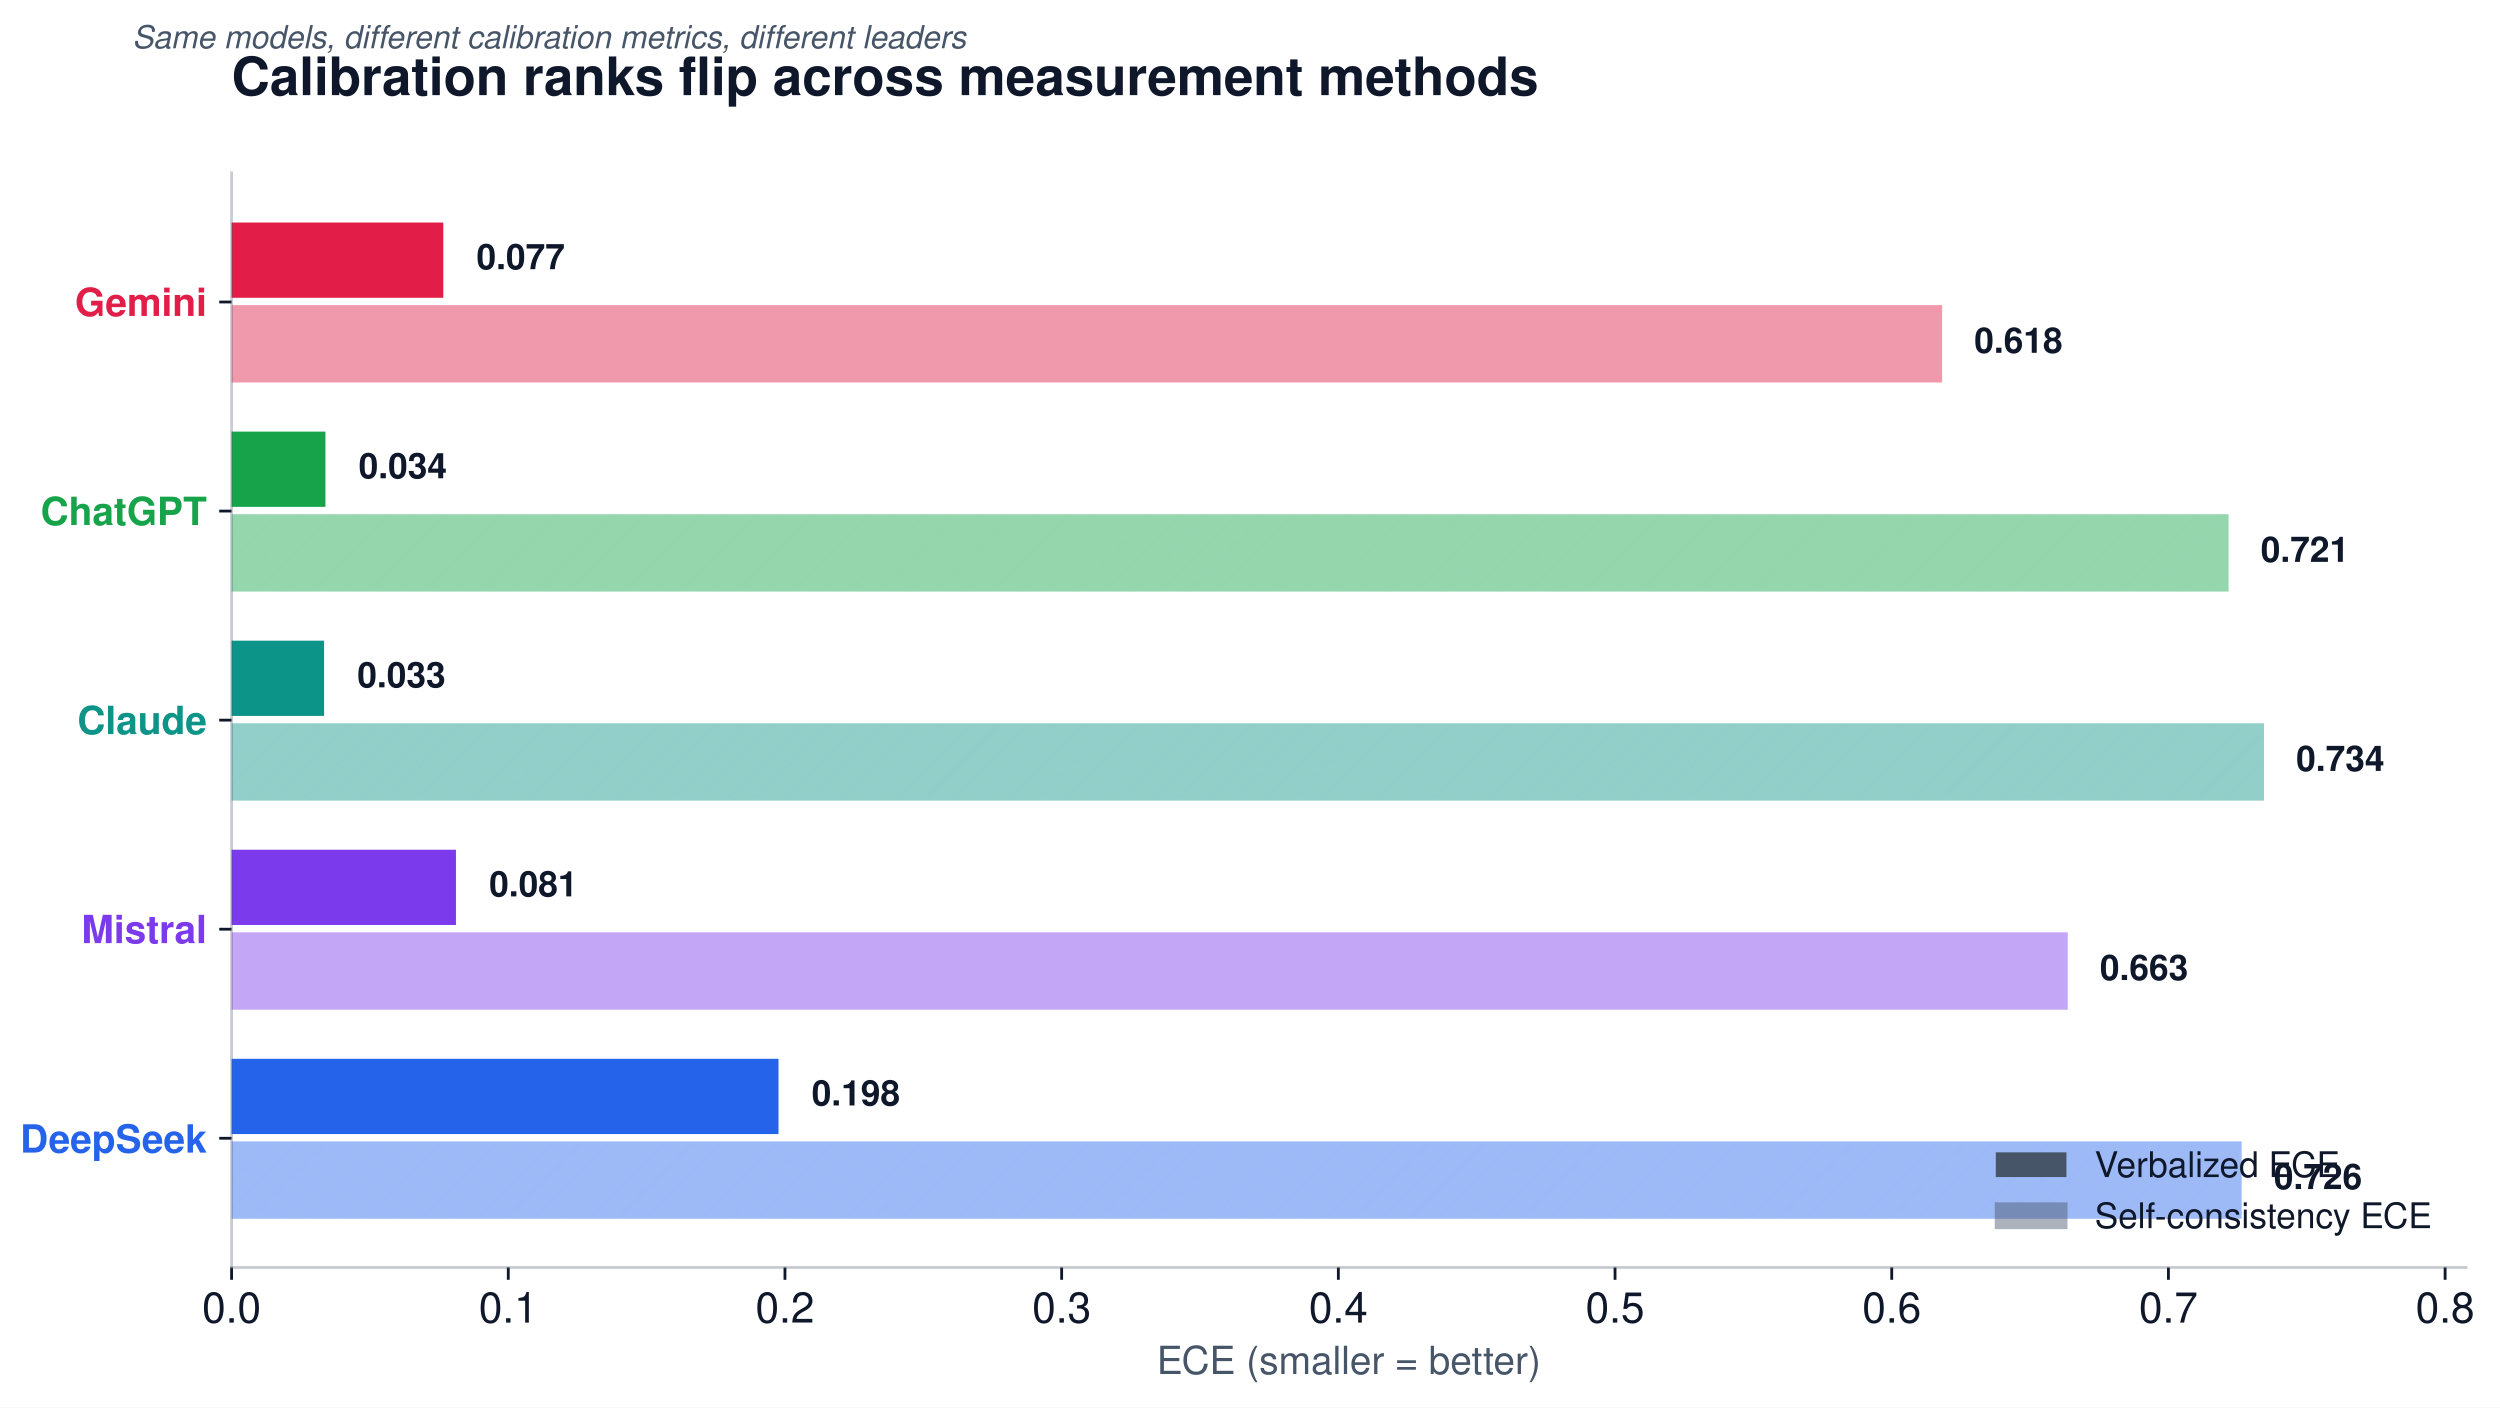
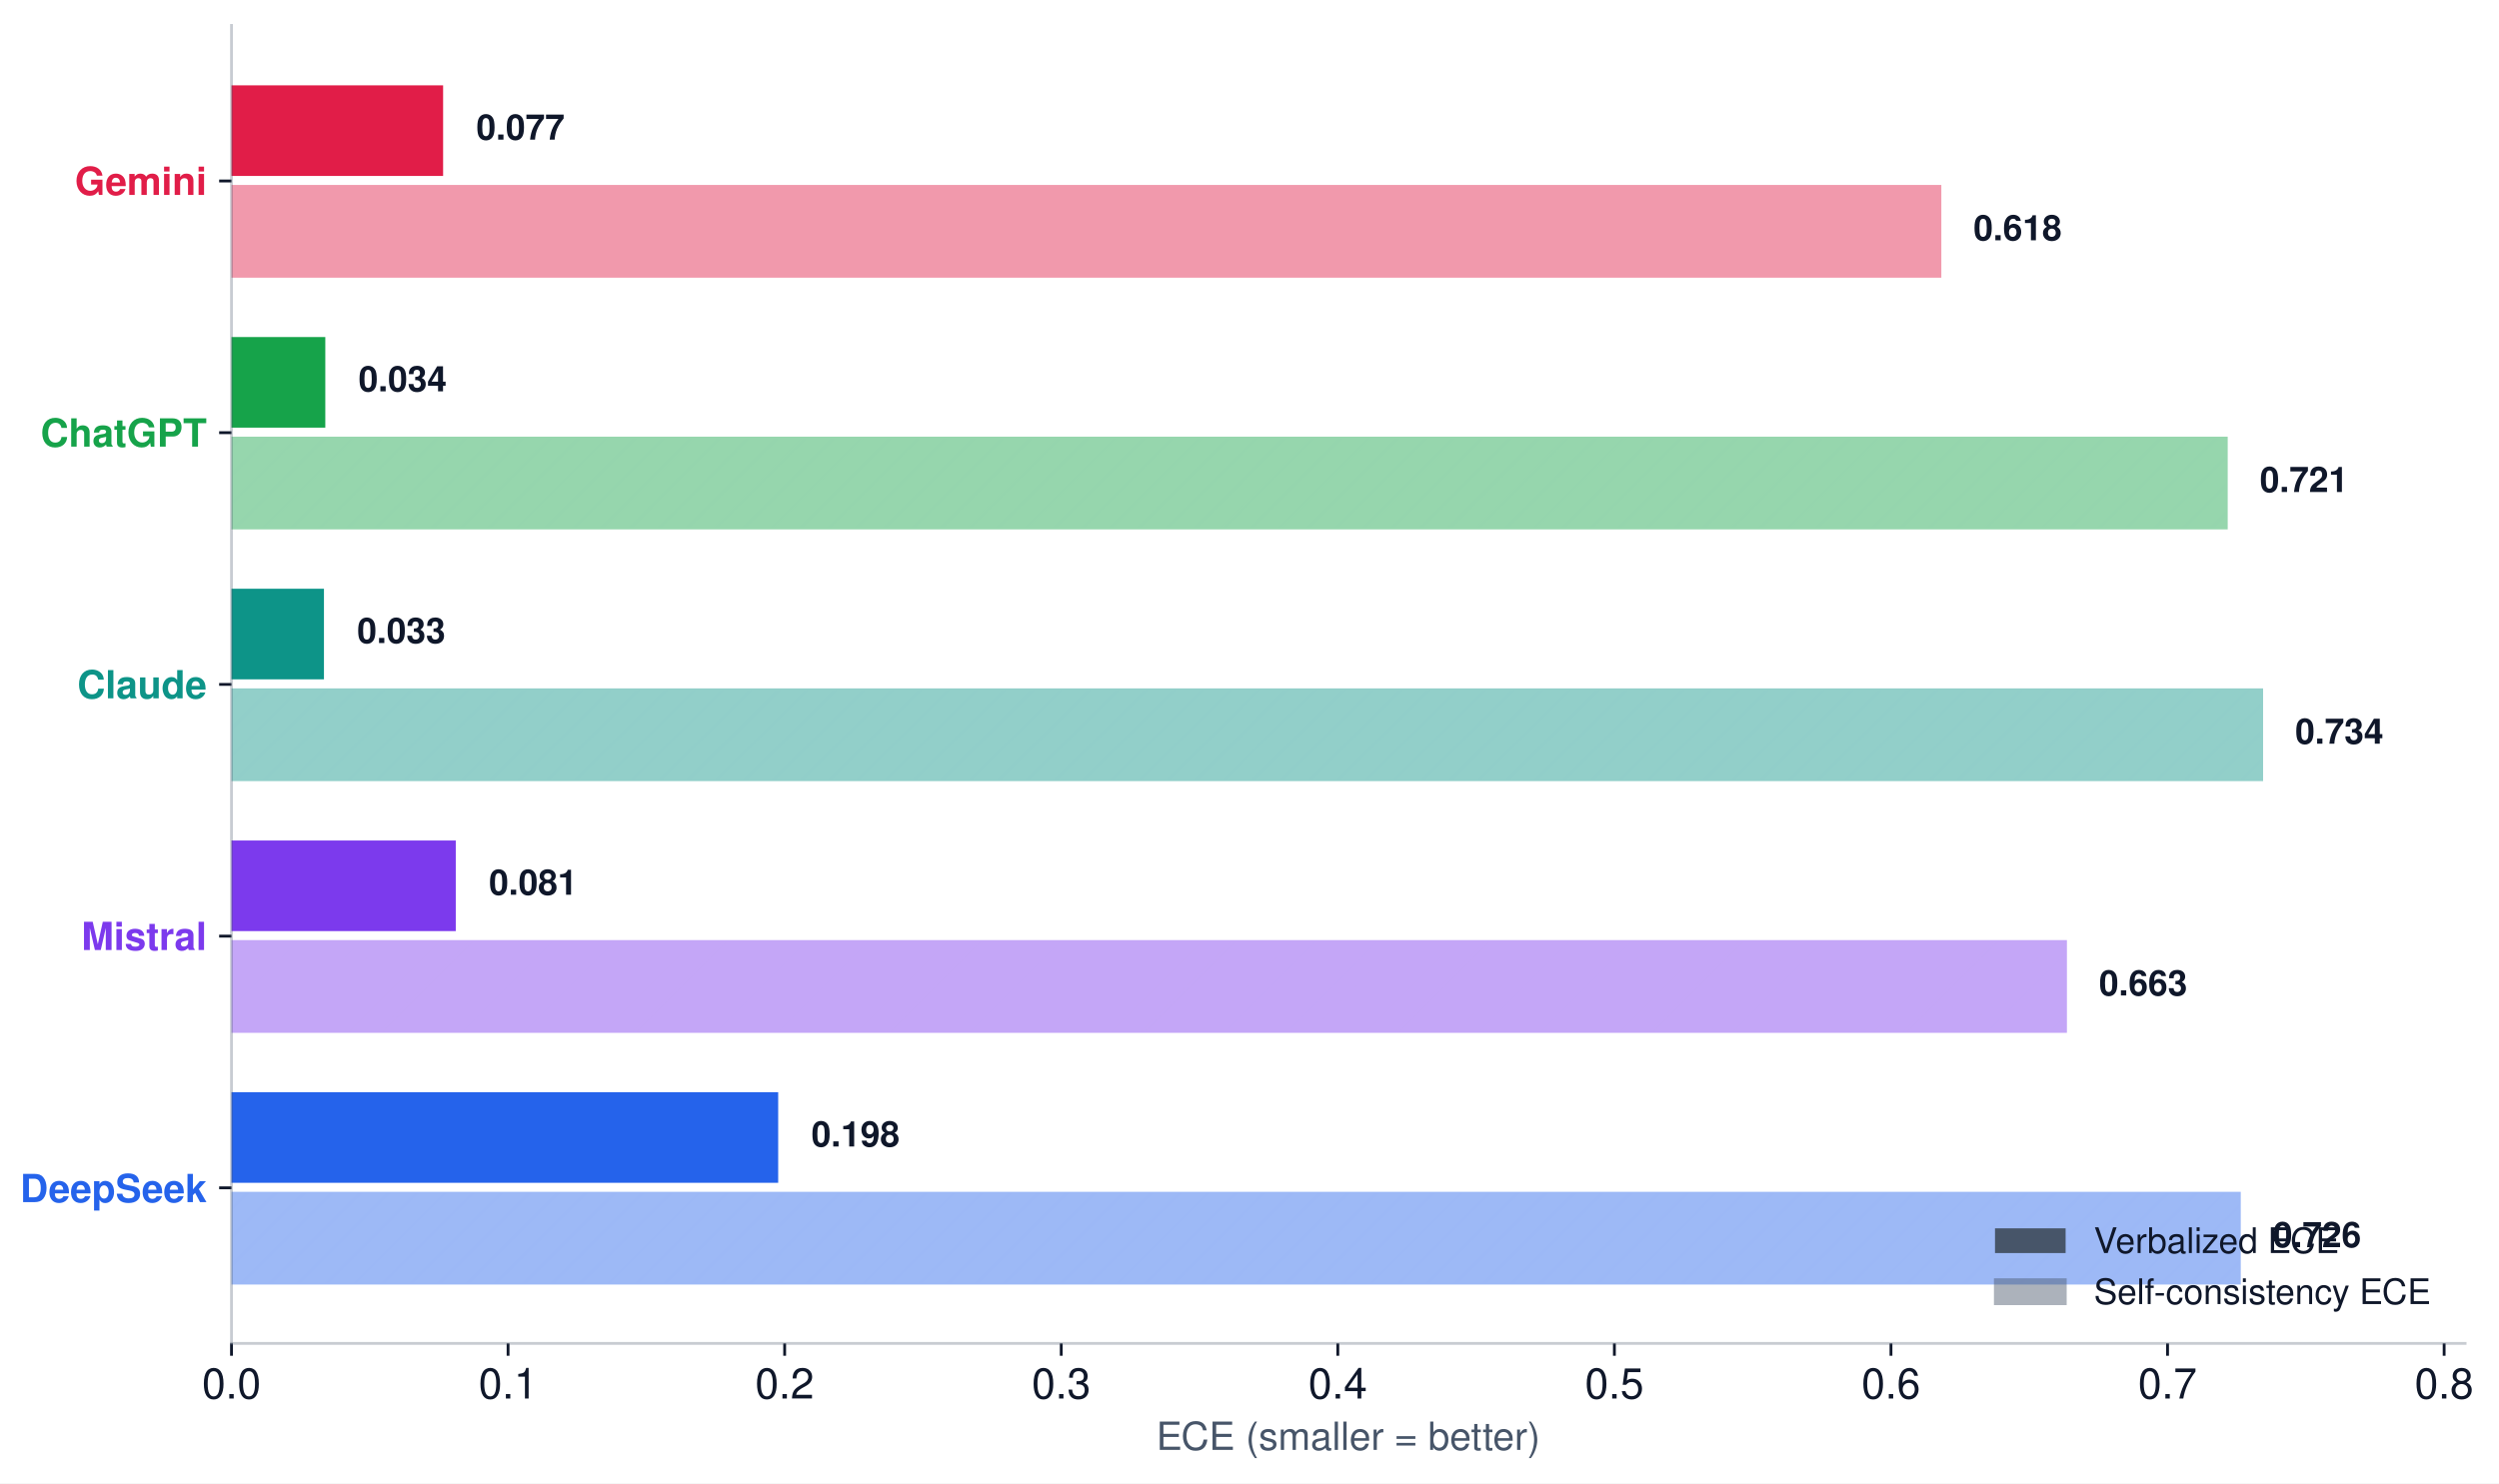
- <svg xmlns="http://www.w3.org/2000/svg" xmlns:xlink="http://www.w3.org/1999/xlink" width="707.801pt" height="398.507pt" viewBox="0 0 707.801 398.507" version="1.1">
+ <svg xmlns="http://www.w3.org/2000/svg" xmlns:xlink="http://www.w3.org/1999/xlink" width="707.801pt" height="420.261pt" viewBox="0 0 707.801 420.261" version="1.1">
  <defs>
    <style type="text/css">*{stroke-linejoin: round; stroke-linecap: butt}</style>
  </defs>
  <g id="figure_1">
    <g id="patch_1">
-       <path d="M 0 398.507  L 707.801 398.507  L 707.801 0  L 0 0  z " style="fill: #ffffff" />
+       <path d="M 0 420.261  L 707.801 420.261  L 707.801 0  L 0 0  z " style="fill: #ffffff" />
    </g>
    <g id="axes_1">
      <g id="patch_2">
-         <path d="M 65.567 358.847  L 698.197 358.847  L 698.197 48.925  L 65.567 48.925  z " style="fill: #ffffff" />
+         <path d="M 65.567 380.601  L 698.197 380.601  L 698.197 7.2  L 65.567 7.2  z " style="fill: #ffffff" />
      </g>
      <g id="matplotlib.axis_1">
        <g id="xtick_1">
          <g id="line2d_1">
            <defs>
-               <path id="mfec5d543ee" d="M 0 0  L 0 3.5  " style="stroke: #0f172a; stroke-width: 0.8" />
+               <path id="m1476641908" d="M 0 0  L 0 3.5  " style="stroke: #0f172a; stroke-width: 0.8" />
            </defs>
            <g>
-               <use xlink:href="#mfec5d543ee" x="65.567" y="358.847" style="fill: #0f172a; stroke: #0f172a; stroke-width: 0.8" />
+               <use xlink:href="#m1476641908" x="65.567" y="380.601" style="fill: #0f172a; stroke: #0f172a; stroke-width: 0.8" />
            </g>
          </g>
          <g id="text_1">
-             <text style="font-size: 12px; font-family: 'Helvetica', 'Arial', 'DejaVu Sans', sans-serif; text-anchor: middle; fill: #0f172a" x="65.567" y="374.455" transform="rotate(-0 65.56656 374.4554)">0.0</text>
+             <text style="font-size: 12px; font-family: 'Helvetica', 'Arial', 'DejaVu Sans', sans-serif; text-anchor: middle; fill: #0f172a" x="65.567" y="396.209" transform="rotate(-0 65.56656 396.2094)">0.0</text>
          </g>
        </g>
        <g id="xtick_2">
          <g id="line2d_2">
            <g>
-               <use xlink:href="#mfec5d543ee" x="143.903" y="358.847" style="fill: #0f172a; stroke: #0f172a; stroke-width: 0.8" />
+               <use xlink:href="#m1476641908" x="143.903" y="380.601" style="fill: #0f172a; stroke: #0f172a; stroke-width: 0.8" />
            </g>
          </g>
          <g id="text_2">
-             <text style="font-size: 12px; font-family: 'Helvetica', 'Arial', 'DejaVu Sans', sans-serif; text-anchor: middle; fill: #0f172a" x="143.903" y="374.455" transform="rotate(-0 143.9034 374.4554)">0.1</text>
+             <text style="font-size: 12px; font-family: 'Helvetica', 'Arial', 'DejaVu Sans', sans-serif; text-anchor: middle; fill: #0f172a" x="143.903" y="396.209" transform="rotate(-0 143.9034 396.2094)">0.1</text>
          </g>
        </g>
        <g id="xtick_3">
          <g id="line2d_3">
            <g>
-               <use xlink:href="#mfec5d543ee" x="222.24" y="358.847" style="fill: #0f172a; stroke: #0f172a; stroke-width: 0.8" />
+               <use xlink:href="#m1476641908" x="222.24" y="380.601" style="fill: #0f172a; stroke: #0f172a; stroke-width: 0.8" />
            </g>
          </g>
          <g id="text_3">
-             <text style="font-size: 12px; font-family: 'Helvetica', 'Arial', 'DejaVu Sans', sans-serif; text-anchor: middle; fill: #0f172a" x="222.24" y="374.455" transform="rotate(-0 222.2402 374.4554)">0.2</text>
+             <text style="font-size: 12px; font-family: 'Helvetica', 'Arial', 'DejaVu Sans', sans-serif; text-anchor: middle; fill: #0f172a" x="222.24" y="396.209" transform="rotate(-0 222.2402 396.2094)">0.2</text>
          </g>
        </g>
        <g id="xtick_4">
          <g id="line2d_4">
            <g>
-               <use xlink:href="#mfec5d543ee" x="300.577" y="358.847" style="fill: #0f172a; stroke: #0f172a; stroke-width: 0.8" />
+               <use xlink:href="#m1476641908" x="300.577" y="380.601" style="fill: #0f172a; stroke: #0f172a; stroke-width: 0.8" />
            </g>
          </g>
          <g id="text_4">
-             <text style="font-size: 12px; font-family: 'Helvetica', 'Arial', 'DejaVu Sans', sans-serif; text-anchor: middle; fill: #0f172a" x="300.577" y="374.455" transform="rotate(-0 300.5771 374.4554)">0.3</text>
+             <text style="font-size: 12px; font-family: 'Helvetica', 'Arial', 'DejaVu Sans', sans-serif; text-anchor: middle; fill: #0f172a" x="300.577" y="396.209" transform="rotate(-0 300.5771 396.2094)">0.3</text>
          </g>
        </g>
        <g id="xtick_5">
          <g id="line2d_5">
            <g>
-               <use xlink:href="#mfec5d543ee" x="378.914" y="358.847" style="fill: #0f172a; stroke: #0f172a; stroke-width: 0.8" />
+               <use xlink:href="#m1476641908" x="378.914" y="380.601" style="fill: #0f172a; stroke: #0f172a; stroke-width: 0.8" />
            </g>
          </g>
          <g id="text_5">
-             <text style="font-size: 12px; font-family: 'Helvetica', 'Arial', 'DejaVu Sans', sans-serif; text-anchor: middle; fill: #0f172a" x="378.914" y="374.455" transform="rotate(-0 378.9139 374.4554)">0.4</text>
+             <text style="font-size: 12px; font-family: 'Helvetica', 'Arial', 'DejaVu Sans', sans-serif; text-anchor: middle; fill: #0f172a" x="378.914" y="396.209" transform="rotate(-0 378.9139 396.2094)">0.4</text>
          </g>
        </g>
        <g id="xtick_6">
          <g id="line2d_6">
            <g>
-               <use xlink:href="#mfec5d543ee" x="457.251" y="358.847" style="fill: #0f172a; stroke: #0f172a; stroke-width: 0.8" />
+               <use xlink:href="#m1476641908" x="457.251" y="380.601" style="fill: #0f172a; stroke: #0f172a; stroke-width: 0.8" />
            </g>
          </g>
          <g id="text_6">
-             <text style="font-size: 12px; font-family: 'Helvetica', 'Arial', 'DejaVu Sans', sans-serif; text-anchor: middle; fill: #0f172a" x="457.251" y="374.455" transform="rotate(-0 457.2508 374.4554)">0.5</text>
+             <text style="font-size: 12px; font-family: 'Helvetica', 'Arial', 'DejaVu Sans', sans-serif; text-anchor: middle; fill: #0f172a" x="457.251" y="396.209" transform="rotate(-0 457.2508 396.2094)">0.5</text>
          </g>
        </g>
        <g id="xtick_7">
          <g id="line2d_7">
            <g>
-               <use xlink:href="#mfec5d543ee" x="535.588" y="358.847" style="fill: #0f172a; stroke: #0f172a; stroke-width: 0.8" />
+               <use xlink:href="#m1476641908" x="535.588" y="380.601" style="fill: #0f172a; stroke: #0f172a; stroke-width: 0.8" />
            </g>
          </g>
          <g id="text_7">
-             <text style="font-size: 12px; font-family: 'Helvetica', 'Arial', 'DejaVu Sans', sans-serif; text-anchor: middle; fill: #0f172a" x="535.588" y="374.455" transform="rotate(-0 535.5876 374.4554)">0.6</text>
+             <text style="font-size: 12px; font-family: 'Helvetica', 'Arial', 'DejaVu Sans', sans-serif; text-anchor: middle; fill: #0f172a" x="535.588" y="396.209" transform="rotate(-0 535.5876 396.2094)">0.6</text>
          </g>
        </g>
        <g id="xtick_8">
          <g id="line2d_8">
            <g>
-               <use xlink:href="#mfec5d543ee" x="613.924" y="358.847" style="fill: #0f172a; stroke: #0f172a; stroke-width: 0.8" />
+               <use xlink:href="#m1476641908" x="613.924" y="380.601" style="fill: #0f172a; stroke: #0f172a; stroke-width: 0.8" />
            </g>
          </g>
          <g id="text_8">
-             <text style="font-size: 12px; font-family: 'Helvetica', 'Arial', 'DejaVu Sans', sans-serif; text-anchor: middle; fill: #0f172a" x="613.924" y="374.455" transform="rotate(-0 613.9244 374.4554)">0.7</text>
+             <text style="font-size: 12px; font-family: 'Helvetica', 'Arial', 'DejaVu Sans', sans-serif; text-anchor: middle; fill: #0f172a" x="613.924" y="396.209" transform="rotate(-0 613.9244 396.2094)">0.7</text>
          </g>
        </g>
        <g id="xtick_9">
          <g id="line2d_9">
            <g>
-               <use xlink:href="#mfec5d543ee" x="692.261" y="358.847" style="fill: #0f172a; stroke: #0f172a; stroke-width: 0.8" />
+               <use xlink:href="#m1476641908" x="692.261" y="380.601" style="fill: #0f172a; stroke: #0f172a; stroke-width: 0.8" />
            </g>
          </g>
          <g id="text_9">
-             <text style="font-size: 12px; font-family: 'Helvetica', 'Arial', 'DejaVu Sans', sans-serif; text-anchor: middle; fill: #0f172a" x="692.261" y="374.455" transform="rotate(-0 692.2613 374.4554)">0.8</text>
+             <text style="font-size: 12px; font-family: 'Helvetica', 'Arial', 'DejaVu Sans', sans-serif; text-anchor: middle; fill: #0f172a" x="692.261" y="396.209" transform="rotate(-0 692.2613 396.2094)">0.8</text>
          </g>
        </g>
        <g id="text_10">
-           <text style="font-size: 11px; font-family: 'Helvetica', 'Arial', 'DejaVu Sans', sans-serif; text-anchor: middle; fill: #475569" x="381.882" y="389.014" transform="rotate(-0 381.882 389.0141)">ECE (smaller = better)</text>
+           <text style="font-size: 11px; font-family: 'Helvetica', 'Arial', 'DejaVu Sans', sans-serif; text-anchor: middle; fill: #475569" x="381.882" y="410.768" transform="rotate(-0 381.882 410.7681)">ECE (smaller = better)</text>
        </g>
      </g>
      <g id="matplotlib.axis_2">
        <g id="ytick_1">
          <g id="line2d_10">
            <defs>
-               <path id="mbd822fa91c" d="M 0 0  L -3.5 0  " style="stroke: #0f172a; stroke-width: 0.8" />
+               <path id="m768ae7f95d" d="M 0 0  L -3.5 0  " style="stroke: #0f172a; stroke-width: 0.8" />
            </defs>
            <g>
-               <use xlink:href="#mbd822fa91c" x="65.567" y="85.505" style="fill: #0f172a; stroke: #0f172a; stroke-width: 0.8" />
+               <use xlink:href="#m768ae7f95d" x="65.567" y="51.272" style="fill: #0f172a; stroke: #0f172a; stroke-width: 0.8" />
            </g>
          </g>
          <g id="text_11">
-             <text style="font-weight: 700; font-size: 11px; font-family: 'Helvetica', 'Arial', 'DejaVu Sans', sans-serif; text-anchor: end; fill: #e11d48" x="58.567" y="89.45" transform="rotate(-0 58.56656 89.45001)">Gemini</text>
+             <text style="font-weight: 700; font-size: 11px; font-family: 'Helvetica', 'Arial', 'DejaVu Sans', sans-serif; text-anchor: end; fill: #e11d48" x="58.567" y="55.218" transform="rotate(-0 58.56656 55.21758)">Gemini</text>
          </g>
        </g>
        <g id="ytick_2">
          <g id="line2d_11">
            <g>
-               <use xlink:href="#mbd822fa91c" x="65.567" y="144.695" style="fill: #0f172a; stroke: #0f172a; stroke-width: 0.8" />
+               <use xlink:href="#m768ae7f95d" x="65.567" y="122.586" style="fill: #0f172a; stroke: #0f172a; stroke-width: 0.8" />
            </g>
          </g>
          <g id="text_12">
-             <text style="font-weight: 700; font-size: 11px; font-family: 'Helvetica', 'Arial', 'DejaVu Sans', sans-serif; text-anchor: end; fill: #16a34a" x="58.567" y="148.641" transform="rotate(-0 58.56656 148.6407)">ChatGPT</text>
+             <text style="font-weight: 700; font-size: 11px; font-family: 'Helvetica', 'Arial', 'DejaVu Sans', sans-serif; text-anchor: end; fill: #16a34a" x="58.567" y="126.532" transform="rotate(-0 58.56656 126.5318)">ChatGPT</text>
          </g>
        </g>
        <g id="ytick_3">
          <g id="line2d_12">
            <g>
-               <use xlink:href="#mbd822fa91c" x="65.567" y="203.886" style="fill: #0f172a; stroke: #0f172a; stroke-width: 0.8" />
+               <use xlink:href="#m768ae7f95d" x="65.567" y="193.901" style="fill: #0f172a; stroke: #0f172a; stroke-width: 0.8" />
            </g>
          </g>
          <g id="text_13">
-             <text style="font-weight: 700; font-size: 11px; font-family: 'Helvetica', 'Arial', 'DejaVu Sans', sans-serif; text-anchor: end; fill: #0d9488" x="58.567" y="207.831" transform="rotate(-0 58.56656 207.8314)">Claude</text>
+             <text style="font-weight: 700; font-size: 11px; font-family: 'Helvetica', 'Arial', 'DejaVu Sans', sans-serif; text-anchor: end; fill: #0d9488" x="58.567" y="197.846" transform="rotate(-0 58.56656 197.846)">Claude</text>
          </g>
        </g>
        <g id="ytick_4">
          <g id="line2d_13">
            <g>
-               <use xlink:href="#mbd822fa91c" x="65.567" y="263.077" style="fill: #0f172a; stroke: #0f172a; stroke-width: 0.8" />
+               <use xlink:href="#m768ae7f95d" x="65.567" y="265.215" style="fill: #0f172a; stroke: #0f172a; stroke-width: 0.8" />
            </g>
          </g>
          <g id="text_14">
-             <text style="font-weight: 700; font-size: 11px; font-family: 'Helvetica', 'Arial', 'DejaVu Sans', sans-serif; text-anchor: end; fill: #7c3aed" x="58.567" y="267.022" transform="rotate(-0 58.56656 267.0221)">Mistral</text>
+             <text style="font-weight: 700; font-size: 11px; font-family: 'Helvetica', 'Arial', 'DejaVu Sans', sans-serif; text-anchor: end; fill: #7c3aed" x="58.567" y="269.16" transform="rotate(-0 58.56656 269.1602)">Mistral</text>
          </g>
        </g>
        <g id="ytick_5">
          <g id="line2d_14">
            <g>
-               <use xlink:href="#mbd822fa91c" x="65.567" y="322.267" style="fill: #0f172a; stroke: #0f172a; stroke-width: 0.8" />
+               <use xlink:href="#m768ae7f95d" x="65.567" y="336.529" style="fill: #0f172a; stroke: #0f172a; stroke-width: 0.8" />
            </g>
          </g>
          <g id="text_15">
-             <text style="font-weight: 700; font-size: 11px; font-family: 'Helvetica', 'Arial', 'DejaVu Sans', sans-serif; text-anchor: end; fill: #2563eb" x="58.567" y="326.32" transform="rotate(-0 58.56656 326.3202)">DeepSeek</text>
+             <text style="font-weight: 700; font-size: 11px; font-family: 'Helvetica', 'Arial', 'DejaVu Sans', sans-serif; text-anchor: end; fill: #2563eb" x="58.567" y="340.582" transform="rotate(-0 58.56656 340.5819)">DeepSeek</text>
          </g>
        </g>
      </g>
      <g id="patch_3">
-         <path d="M 65.567 63.012  L 125.503 63.012  L 125.503 84.321  L 65.567 84.321  z " clip-path="url(#p038b631be4)" style="fill: #e11d48" />
+         <path d="M 65.567 24.173  L 125.503 24.173  L 125.503 49.846  L 65.567 49.846  z " clip-path="url(#pfe45857b0f)" style="fill: #e11d48" />
      </g>
      <g id="patch_4">
-         <path d="M 65.567 86.688  L 549.552 86.688  L 549.552 107.997  L 65.567 107.997  z " clip-path="url(#p038b631be4)" style="fill: url(#h825118cf6a); opacity: 0.45; stroke: #e11d48; stroke-width: 0.6; stroke-linejoin: miter" />
+         <path d="M 65.567 52.698  L 549.552 52.698  L 549.552 78.372  L 65.567 78.372  z " clip-path="url(#pfe45857b0f)" style="fill: url(#hab2ef8f8ba); opacity: 0.45; stroke: #e11d48; stroke-width: 0.6; stroke-linejoin: miter" />
      </g>
      <g id="patch_5">
-         <path d="M 65.567 122.203  L 92.137 122.203  L 92.137 143.512  L 65.567 143.512  z " clip-path="url(#p038b631be4)" style="fill: #16a34a" />
+         <path d="M 65.567 95.487  L 92.137 95.487  L 92.137 121.16  L 65.567 121.16  z " clip-path="url(#pfe45857b0f)" style="fill: #16a34a" />
      </g>
      <g id="patch_6">
-         <path d="M 65.567 145.879  L 630.662 145.879  L 630.662 167.188  L 65.567 167.188  z " clip-path="url(#p038b631be4)" style="fill: url(#h0d89ec2c8f); opacity: 0.45; stroke: #16a34a; stroke-width: 0.6; stroke-linejoin: miter" />
+         <path d="M 65.567 124.013  L 630.662 124.013  L 630.662 149.686  L 65.567 149.686  z " clip-path="url(#pfe45857b0f)" style="fill: url(#h097b52ffb1); opacity: 0.45; stroke: #16a34a; stroke-width: 0.6; stroke-linejoin: miter" />
      </g>
      <g id="patch_7">
-         <path d="M 65.567 181.394  L 91.755 181.394  L 91.755 202.702  L 65.567 202.702  z " clip-path="url(#p038b631be4)" style="fill: #0d9488" />
+         <path d="M 65.567 166.801  L 91.755 166.801  L 91.755 192.474  L 65.567 192.474  z " clip-path="url(#pfe45857b0f)" style="fill: #0d9488" />
      </g>
      <g id="patch_8">
-         <path d="M 65.567 205.07  L 640.685 205.07  L 640.685 226.378  L 65.567 226.378  z " clip-path="url(#p038b631be4)" style="fill: url(#h4f7c75eb86); opacity: 0.45; stroke: #0d9488; stroke-width: 0.6; stroke-linejoin: miter" />
+         <path d="M 65.567 195.327  L 640.685 195.327  L 640.685 221  L 65.567 221  z " clip-path="url(#pfe45857b0f)" style="fill: url(#h27e8153b1d); opacity: 0.45; stroke: #0d9488; stroke-width: 0.6; stroke-linejoin: miter" />
      </g>
      <g id="patch_9">
-         <path d="M 65.567 240.584  L 129.091 240.584  L 129.091 261.893  L 65.567 261.893  z " clip-path="url(#p038b631be4)" style="fill: #7c3aed" />
+         <path d="M 65.567 238.115  L 129.091 238.115  L 129.091 263.789  L 65.567 263.789  z " clip-path="url(#pfe45857b0f)" style="fill: #7c3aed" />
      </g>
      <g id="patch_10">
-         <path d="M 65.567 264.261  L 585.12 264.261  L 585.12 285.569  L 65.567 285.569  z " clip-path="url(#p038b631be4)" style="fill: url(#h9fa28013cb); opacity: 0.45; stroke: #7c3aed; stroke-width: 0.6; stroke-linejoin: miter" />
+         <path d="M 65.567 266.641  L 585.12 266.641  L 585.12 292.314  L 65.567 292.314  z " clip-path="url(#pfe45857b0f)" style="fill: url(#h407be12ef1); opacity: 0.45; stroke: #7c3aed; stroke-width: 0.6; stroke-linejoin: miter" />
      </g>
      <g id="patch_11">
-         <path d="M 65.567 299.775  L 220.408 299.775  L 220.408 321.084  L 65.567 321.084  z " clip-path="url(#p038b631be4)" style="fill: #2563eb" />
+         <path d="M 65.567 309.43  L 220.408 309.43  L 220.408 335.103  L 65.567 335.103  z " clip-path="url(#pfe45857b0f)" style="fill: #2563eb" />
      </g>
      <g id="patch_12">
-         <path d="M 65.567 323.451  L 634.36 323.451  L 634.36 344.76  L 65.567 344.76  z " clip-path="url(#p038b631be4)" style="fill: url(#h26e0041ad7); opacity: 0.45; stroke: #2563eb; stroke-width: 0.6; stroke-linejoin: miter" />
+         <path d="M 65.567 337.955  L 634.36 337.955  L 634.36 363.628  L 65.567 363.628  z " clip-path="url(#pfe45857b0f)" style="fill: url(#hef1b6b4bdd); opacity: 0.45; stroke: #2563eb; stroke-width: 0.6; stroke-linejoin: miter" />
      </g>
      <g id="patch_13">
-         <path d="M 65.567 358.847  L 65.567 48.925  " style="fill: none; opacity: 0.3; stroke: #475569; stroke-width: 0.8; stroke-linejoin: miter; stroke-linecap: square" />
+         <path d="M 65.567 380.601  L 65.567 7.2  " style="fill: none; opacity: 0.3; stroke: #475569; stroke-width: 0.8; stroke-linejoin: miter; stroke-linecap: square" />
      </g>
      <g id="patch_14">
-         <path d="M 65.567 358.847  L 698.197 358.847  " style="fill: none; opacity: 0.3; stroke: #475569; stroke-width: 0.8; stroke-linejoin: miter; stroke-linecap: square" />
+         <path d="M 65.567 380.601  L 698.197 380.601  " style="fill: none; opacity: 0.3; stroke: #475569; stroke-width: 0.8; stroke-linejoin: miter; stroke-linecap: square" />
      </g>
      <g id="text_16">
-         <text style="font-weight: 700; font-size: 10px; font-family: 'Helvetica', 'Arial', 'DejaVu Sans', sans-serif; text-anchor: start; fill: #0f172a" x="134.903" y="76.211" transform="rotate(-0 134.9031 76.21101)">0.077</text>
+         <text style="font-weight: 700; font-size: 10px; font-family: 'Helvetica', 'Arial', 'DejaVu Sans', sans-serif; text-anchor: start; fill: #0f172a" x="134.903" y="39.554" transform="rotate(-0 134.9031 39.55387)">0.077</text>
      </g>
      <g id="text_17">
-         <text style="font-weight: 700; font-size: 10px; font-family: 'Helvetica', 'Arial', 'DejaVu Sans', sans-serif; text-anchor: start; fill: #0f172a" x="558.952" y="99.887" transform="rotate(-0 558.9524 99.88729)">0.618</text>
+         <text style="font-weight: 700; font-size: 10px; font-family: 'Helvetica', 'Arial', 'DejaVu Sans', sans-serif; text-anchor: start; fill: #0f172a" x="558.952" y="68.08" transform="rotate(-0 558.9524 68.07956)">0.618</text>
      </g>
      <g id="text_18">
-         <text style="font-weight: 700; font-size: 10px; font-family: 'Helvetica', 'Arial', 'DejaVu Sans', sans-serif; text-anchor: start; fill: #0f172a" x="101.537" y="135.402" transform="rotate(-0 101.5374 135.4017)">0.034</text>
+         <text style="font-weight: 700; font-size: 10px; font-family: 'Helvetica', 'Arial', 'DejaVu Sans', sans-serif; text-anchor: start; fill: #0f172a" x="101.537" y="110.868" transform="rotate(-0 101.5374 110.8681)">0.034</text>
      </g>
      <g id="text_19">
-         <text style="font-weight: 700; font-size: 10px; font-family: 'Helvetica', 'Arial', 'DejaVu Sans', sans-serif; text-anchor: start; fill: #0f172a" x="640.063" y="159.078" transform="rotate(-0 640.0627 159.078)">0.721</text>
+         <text style="font-weight: 700; font-size: 10px; font-family: 'Helvetica', 'Arial', 'DejaVu Sans', sans-serif; text-anchor: start; fill: #0f172a" x="640.063" y="139.394" transform="rotate(-0 640.0627 139.3938)">0.721</text>
      </g>
      <g id="text_20">
-         <text style="font-weight: 700; font-size: 10px; font-family: 'Helvetica', 'Arial', 'DejaVu Sans', sans-serif; text-anchor: start; fill: #0f172a" x="101.156" y="194.592" transform="rotate(-0 101.1556 194.5924)">0.033</text>
+         <text style="font-weight: 700; font-size: 10px; font-family: 'Helvetica', 'Arial', 'DejaVu Sans', sans-serif; text-anchor: start; fill: #0f172a" x="101.156" y="182.182" transform="rotate(-0 101.1556 182.1823)">0.033</text>
      </g>
      <g id="text_21">
-         <text style="font-weight: 700; font-size: 10px; font-family: 'Helvetica', 'Arial', 'DejaVu Sans', sans-serif; text-anchor: start; fill: #0f172a" x="650.086" y="218.269" transform="rotate(-0 650.0859 218.2687)">0.734</text>
+         <text style="font-weight: 700; font-size: 10px; font-family: 'Helvetica', 'Arial', 'DejaVu Sans', sans-serif; text-anchor: start; fill: #0f172a" x="650.086" y="210.708" transform="rotate(-0 650.0859 210.708)">0.734</text>
      </g>
      <g id="text_22">
-         <text style="font-weight: 700; font-size: 10px; font-family: 'Helvetica', 'Arial', 'DejaVu Sans', sans-serif; text-anchor: start; fill: #0f172a" x="138.492" y="253.783" transform="rotate(-0 138.4916 253.7831)">0.081</text>
+         <text style="font-weight: 700; font-size: 10px; font-family: 'Helvetica', 'Arial', 'DejaVu Sans', sans-serif; text-anchor: start; fill: #0f172a" x="138.492" y="253.497" transform="rotate(-0 138.4916 253.4965)">0.081</text>
      </g>
      <g id="text_23">
-         <text style="font-weight: 700; font-size: 10px; font-family: 'Helvetica', 'Arial', 'DejaVu Sans', sans-serif; text-anchor: start; fill: #0f172a" x="594.52" y="277.459" transform="rotate(-0 594.5203 277.4594)">0.663</text>
+         <text style="font-weight: 700; font-size: 10px; font-family: 'Helvetica', 'Arial', 'DejaVu Sans', sans-serif; text-anchor: start; fill: #0f172a" x="594.52" y="282.022" transform="rotate(-0 594.5203 282.0222)">0.663</text>
      </g>
      <g id="text_24">
-         <text style="font-weight: 700; font-size: 10px; font-family: 'Helvetica', 'Arial', 'DejaVu Sans', sans-serif; text-anchor: start; fill: #0f172a" x="229.808" y="312.974" transform="rotate(-0 229.8082 312.9738)">0.198</text>
+         <text style="font-weight: 700; font-size: 10px; font-family: 'Helvetica', 'Arial', 'DejaVu Sans', sans-serif; text-anchor: start; fill: #0f172a" x="229.808" y="324.811" transform="rotate(-0 229.8082 324.8107)">0.198</text>
      </g>
      <g id="text_25">
-         <text style="font-weight: 700; font-size: 10px; font-family: 'Helvetica', 'Arial', 'DejaVu Sans', sans-serif; text-anchor: start; fill: #0f172a" x="643.761" y="336.65" transform="rotate(-0 643.7606 336.6501)">0.726</text>
-       </g>
-       <g id="text_26">
-         <text style="font-weight: 700; font-size: 15px; font-family: 'Helvetica', 'Arial', 'DejaVu Sans', sans-serif; text-anchor: start; fill: #0f172a" x="65.567" y="26.925" transform="rotate(-0 65.56656 26.92477)">Calibration ranks flip across measurement methods</text>
+         <text style="font-weight: 700; font-size: 10px; font-family: 'Helvetica', 'Arial', 'DejaVu Sans', sans-serif; text-anchor: start; fill: #0f172a" x="643.761" y="353.336" transform="rotate(-0 643.7606 353.3364)">0.726</text>
      </g>
      <g id="legend_1">
        <g id="patch_15">
-           <path d="M 565.052 333.25  L 585.052 333.25  L 585.052 326.25  L 565.052 326.25  z " style="fill: #475569" />
+           <path d="M 565.052 355.004  L 585.052 355.004  L 585.052 348.004  L 565.052 348.004  z " style="fill: #475569" />
+         </g>
+         <g id="text_26">
+           <text style="font-size: 10px; font-family: 'Helvetica', 'Arial', 'DejaVu Sans', sans-serif; text-anchor: start; fill: #0f172a" x="593.052" y="355.004" transform="rotate(-0 593.0521 355.0044)">Verbalized ECE</text>
+         </g>
+         <g id="patch_16">
+           <path d="M 565.052 369.457  L 585.052 369.457  L 585.052 362.457  L 565.052 362.457  z " style="fill: url(#h102e0de6e6); opacity: 0.45; stroke: #475569; stroke-width: 0.6; stroke-linejoin: miter" />
        </g>
        <g id="text_27">
-           <text style="font-size: 10px; font-family: 'Helvetica', 'Arial', 'DejaVu Sans', sans-serif; text-anchor: start; fill: #0f172a" x="593.052" y="333.25" transform="rotate(-0 593.0521 333.2504)">Verbalized ECE</text>
-         </g>
-         <g id="patch_16">
-           <path d="M 565.052 347.704  L 585.052 347.704  L 585.052 340.704  L 565.052 340.704  z " style="fill: url(#h0897e070fd); opacity: 0.45; stroke: #475569; stroke-width: 0.6; stroke-linejoin: miter" />
-         </g>
-         <g id="text_28">
-           <text style="font-size: 10px; font-family: 'Helvetica', 'Arial', 'DejaVu Sans', sans-serif; text-anchor: start; fill: #0f172a" x="593.052" y="347.704" transform="rotate(-0 593.0521 347.7035)">Self-consistency ECE</text>
-         </g>
-       </g>
-     </g>
-     <g id="text_29">
-       <text style="font-style: italic; font-size: 9px; font-family: 'Helvetica', 'Arial', 'DejaVu Sans', sans-serif; text-anchor: start; fill: #475569" x="37.447" y="13.656" transform="rotate(-0 37.44656 13.65609)">Same models, different calibration metrics, different leaders</text>
+           <text style="font-size: 10px; font-family: 'Helvetica', 'Arial', 'DejaVu Sans', sans-serif; text-anchor: start; fill: #0f172a" x="593.052" y="369.457" transform="rotate(-0 593.0521 369.4575)">Self-consistency ECE</text>
+         </g>
+       </g>
    </g>
  </g>
  <defs>
-     <clipPath id="p038b631be4">
-       <rect x="65.567" y="48.925" width="632.631" height="309.923" />
+     <clipPath id="pfe45857b0f">
+       <rect x="65.567" y="7.2" width="632.631" height="373.401" />
    </clipPath>
  </defs>
  <defs>
-     <pattern id="h825118cf6a" patternUnits="userSpaceOnUse" x="0" y="0" width="72" height="72">
+     <pattern id="hab2ef8f8ba" patternUnits="userSpaceOnUse" x="0" y="0" width="72" height="72">
      <rect x="0" y="0" width="73" height="73" fill="#e11d48" />
      <path d="M -36 36  L 36 -36  M -32 40  L 40 -32  M -28 44  L 44 -28  M -24 48  L 48 -24  M -20 52  L 52 -20  M -16 56  L 56 -16  M -12 60  L 60 -12  M -8 64  L 64 -8  M -4 68  L 68 -4  M 0 72  L 72 0  M 4 76  L 76 4  M 8 80  L 80 8  M 12 84  L 84 12  M 16 88  L 88 16  M 20 92  L 92 20  M 24 96  L 96 24  M 28 100  L 100 28  M 32 104  L 104 32  M 36 108  L 108 36  " style="fill: #e11d48; stroke: #e11d48; stroke-width: 1.0; stroke-linecap: butt; stroke-linejoin: miter; stroke-opacity: 0.45" />
    </pattern>
-     <pattern id="h0d89ec2c8f" patternUnits="userSpaceOnUse" x="0" y="0" width="72" height="72">
+     <pattern id="h097b52ffb1" patternUnits="userSpaceOnUse" x="0" y="0" width="72" height="72">
      <rect x="0" y="0" width="73" height="73" fill="#16a34a" />
      <path d="M -36 36  L 36 -36  M -32 40  L 40 -32  M -28 44  L 44 -28  M -24 48  L 48 -24  M -20 52  L 52 -20  M -16 56  L 56 -16  M -12 60  L 60 -12  M -8 64  L 64 -8  M -4 68  L 68 -4  M 0 72  L 72 0  M 4 76  L 76 4  M 8 80  L 80 8  M 12 84  L 84 12  M 16 88  L 88 16  M 20 92  L 92 20  M 24 96  L 96 24  M 28 100  L 100 28  M 32 104  L 104 32  M 36 108  L 108 36  " style="fill: #16a34a; stroke: #16a34a; stroke-width: 1.0; stroke-linecap: butt; stroke-linejoin: miter; stroke-opacity: 0.45" />
    </pattern>
-     <pattern id="h4f7c75eb86" patternUnits="userSpaceOnUse" x="0" y="0" width="72" height="72">
+     <pattern id="h27e8153b1d" patternUnits="userSpaceOnUse" x="0" y="0" width="72" height="72">
      <rect x="0" y="0" width="73" height="73" fill="#0d9488" />
      <path d="M -36 36  L 36 -36  M -32 40  L 40 -32  M -28 44  L 44 -28  M -24 48  L 48 -24  M -20 52  L 52 -20  M -16 56  L 56 -16  M -12 60  L 60 -12  M -8 64  L 64 -8  M -4 68  L 68 -4  M 0 72  L 72 0  M 4 76  L 76 4  M 8 80  L 80 8  M 12 84  L 84 12  M 16 88  L 88 16  M 20 92  L 92 20  M 24 96  L 96 24  M 28 100  L 100 28  M 32 104  L 104 32  M 36 108  L 108 36  " style="fill: #0d9488; stroke: #0d9488; stroke-width: 1.0; stroke-linecap: butt; stroke-linejoin: miter; stroke-opacity: 0.45" />
    </pattern>
-     <pattern id="h9fa28013cb" patternUnits="userSpaceOnUse" x="0" y="0" width="72" height="72">
+     <pattern id="h407be12ef1" patternUnits="userSpaceOnUse" x="0" y="0" width="72" height="72">
      <rect x="0" y="0" width="73" height="73" fill="#7c3aed" />
      <path d="M -36 36  L 36 -36  M -32 40  L 40 -32  M -28 44  L 44 -28  M -24 48  L 48 -24  M -20 52  L 52 -20  M -16 56  L 56 -16  M -12 60  L 60 -12  M -8 64  L 64 -8  M -4 68  L 68 -4  M 0 72  L 72 0  M 4 76  L 76 4  M 8 80  L 80 8  M 12 84  L 84 12  M 16 88  L 88 16  M 20 92  L 92 20  M 24 96  L 96 24  M 28 100  L 100 28  M 32 104  L 104 32  M 36 108  L 108 36  " style="fill: #7c3aed; stroke: #7c3aed; stroke-width: 1.0; stroke-linecap: butt; stroke-linejoin: miter; stroke-opacity: 0.45" />
    </pattern>
-     <pattern id="h26e0041ad7" patternUnits="userSpaceOnUse" x="0" y="0" width="72" height="72">
+     <pattern id="hef1b6b4bdd" patternUnits="userSpaceOnUse" x="0" y="0" width="72" height="72">
      <rect x="0" y="0" width="73" height="73" fill="#2563eb" />
      <path d="M -36 36  L 36 -36  M -32 40  L 40 -32  M -28 44  L 44 -28  M -24 48  L 48 -24  M -20 52  L 52 -20  M -16 56  L 56 -16  M -12 60  L 60 -12  M -8 64  L 64 -8  M -4 68  L 68 -4  M 0 72  L 72 0  M 4 76  L 76 4  M 8 80  L 80 8  M 12 84  L 84 12  M 16 88  L 88 16  M 20 92  L 92 20  M 24 96  L 96 24  M 28 100  L 100 28  M 32 104  L 104 32  M 36 108  L 108 36  " style="fill: #2563eb; stroke: #2563eb; stroke-width: 1.0; stroke-linecap: butt; stroke-linejoin: miter; stroke-opacity: 0.45" />
    </pattern>
-     <pattern id="h0897e070fd" patternUnits="userSpaceOnUse" x="0" y="0" width="72" height="72">
+     <pattern id="h102e0de6e6" patternUnits="userSpaceOnUse" x="0" y="0" width="72" height="72">
      <rect x="0" y="0" width="73" height="73" fill="#475569" />
      <path d="M -36 36  L 36 -36  M -32 40  L 40 -32  M -28 44  L 44 -28  M -24 48  L 48 -24  M -20 52  L 52 -20  M -16 56  L 56 -16  M -12 60  L 60 -12  M -8 64  L 64 -8  M -4 68  L 68 -4  M 0 72  L 72 0  M 4 76  L 76 4  M 8 80  L 80 8  M 12 84  L 84 12  M 16 88  L 88 16  M 20 92  L 92 20  M 24 96  L 96 24  M 28 100  L 100 28  M 32 104  L 104 32  M 36 108  L 108 36  " style="fill: #475569; stroke: #475569; stroke-width: 1.0; stroke-linecap: butt; stroke-linejoin: miter; stroke-opacity: 0.45" />
    </pattern>
  </defs>
</svg>
